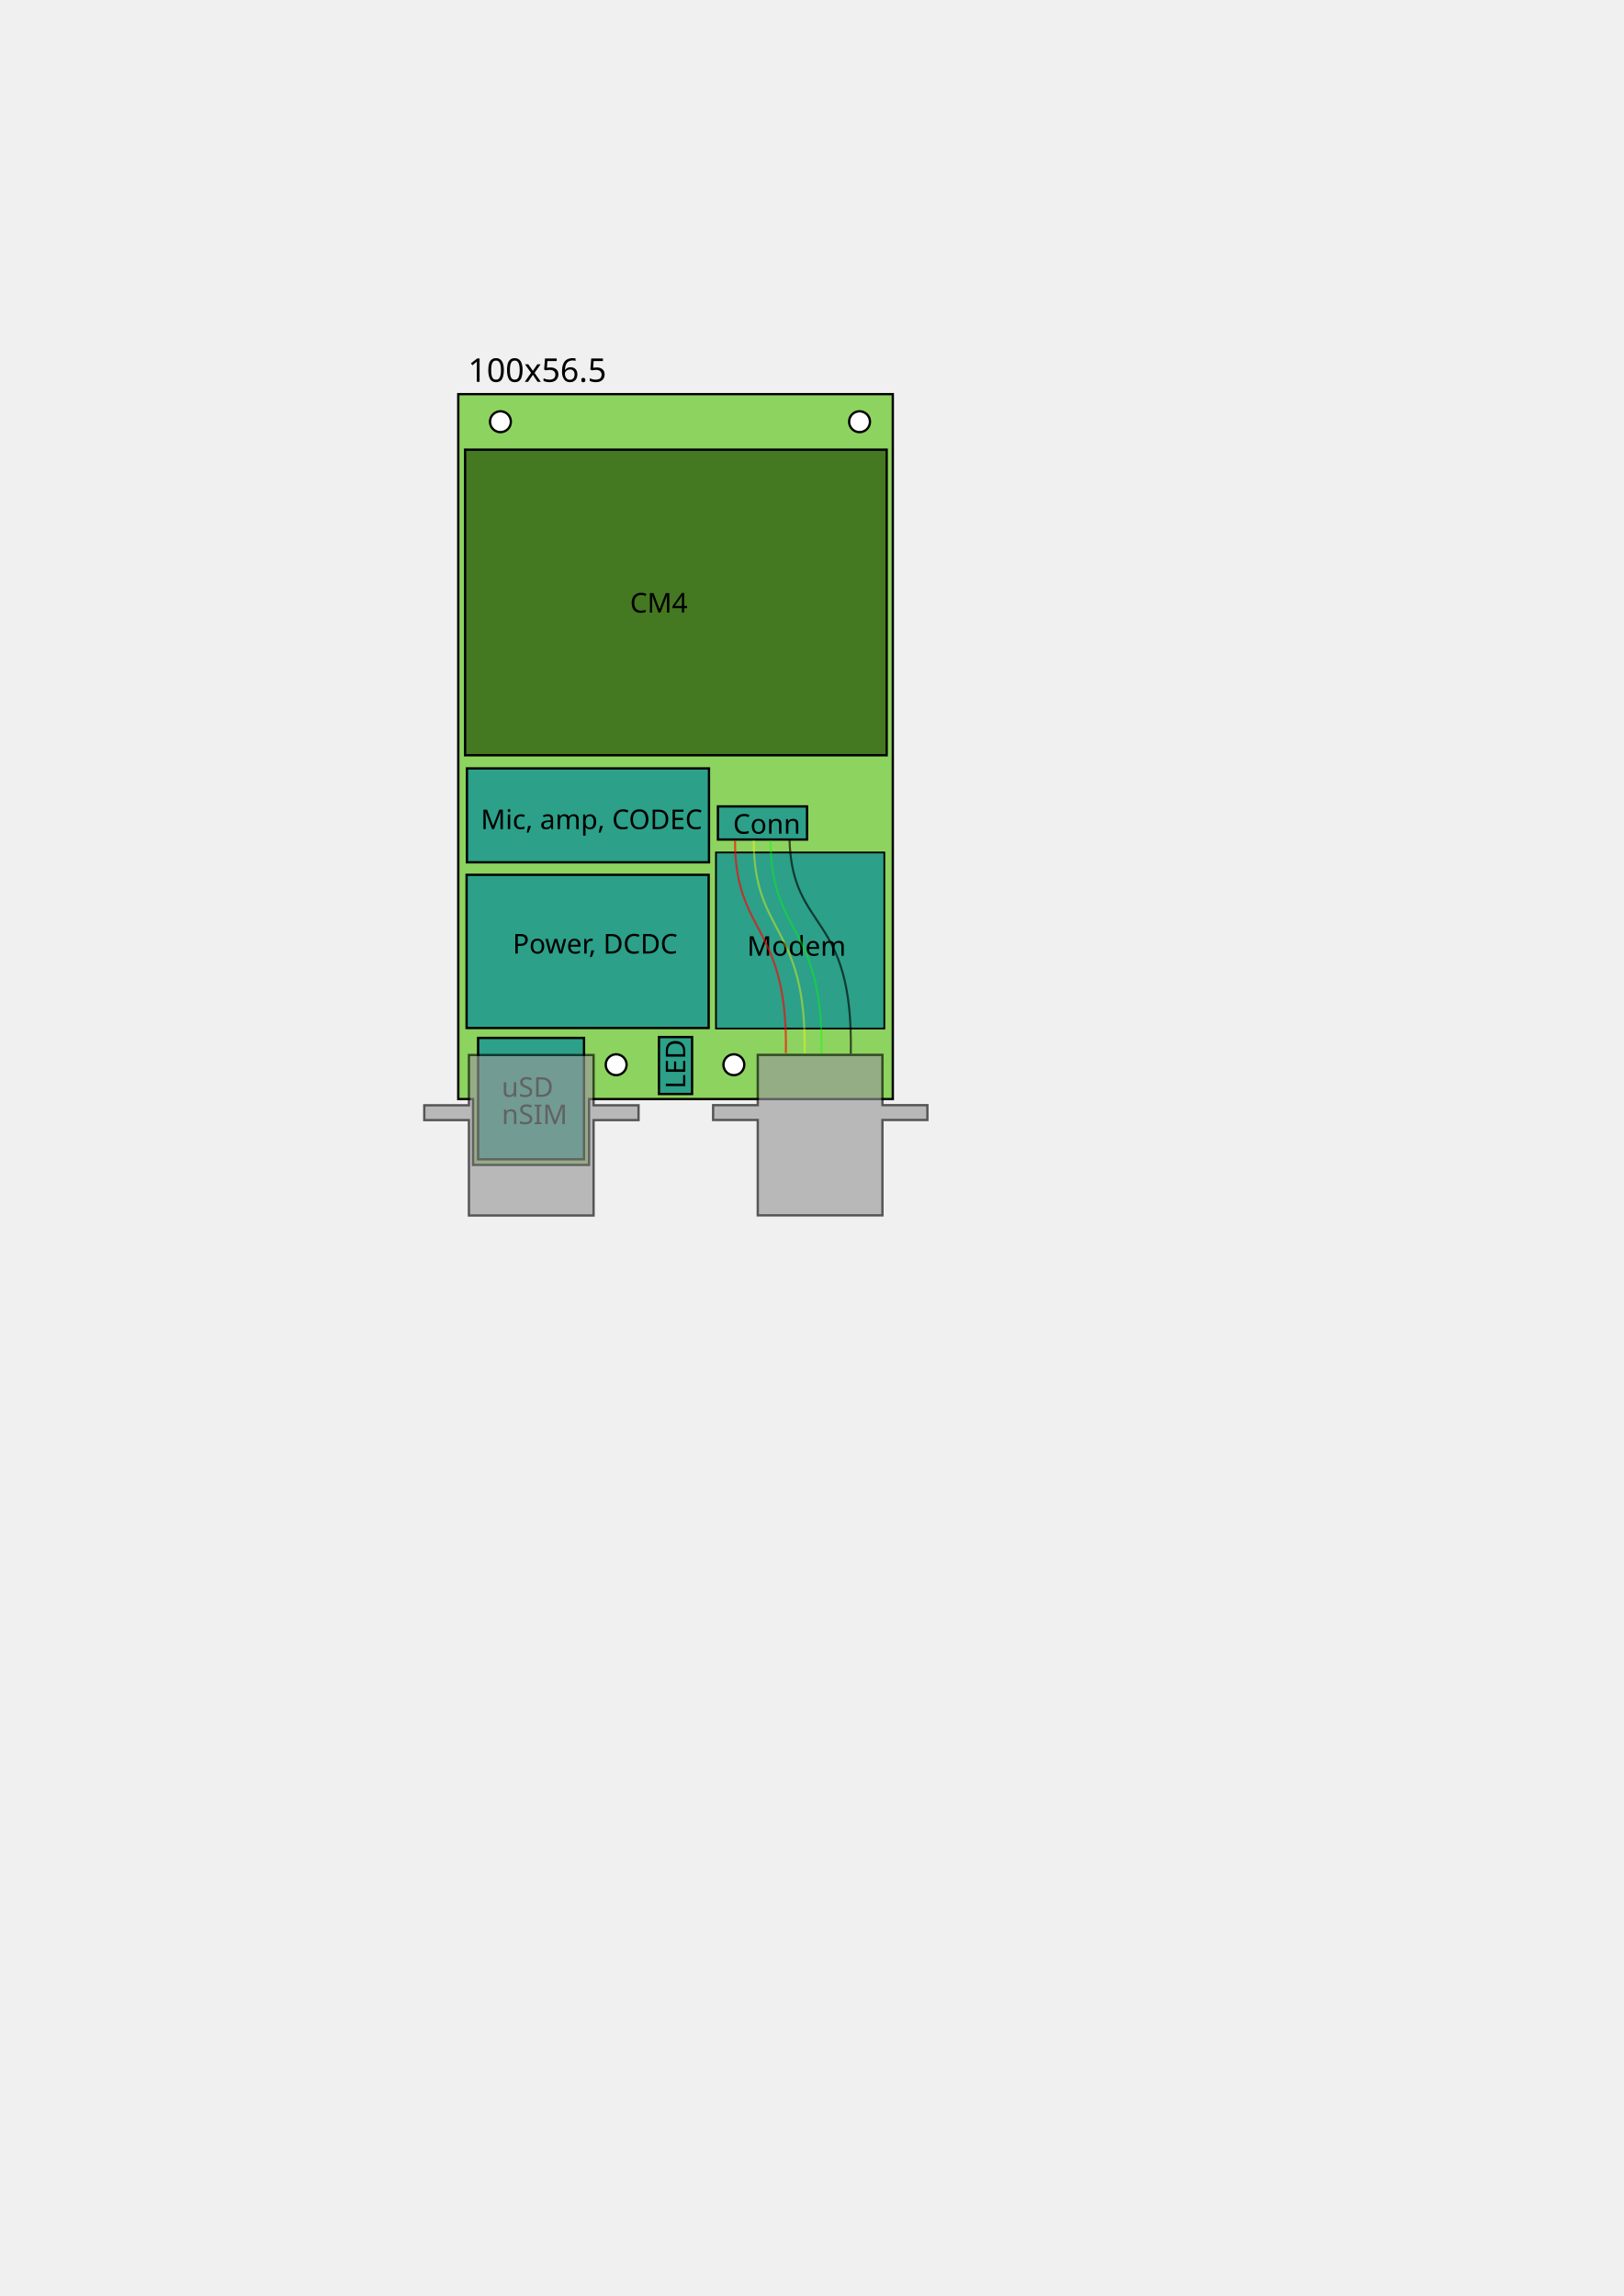
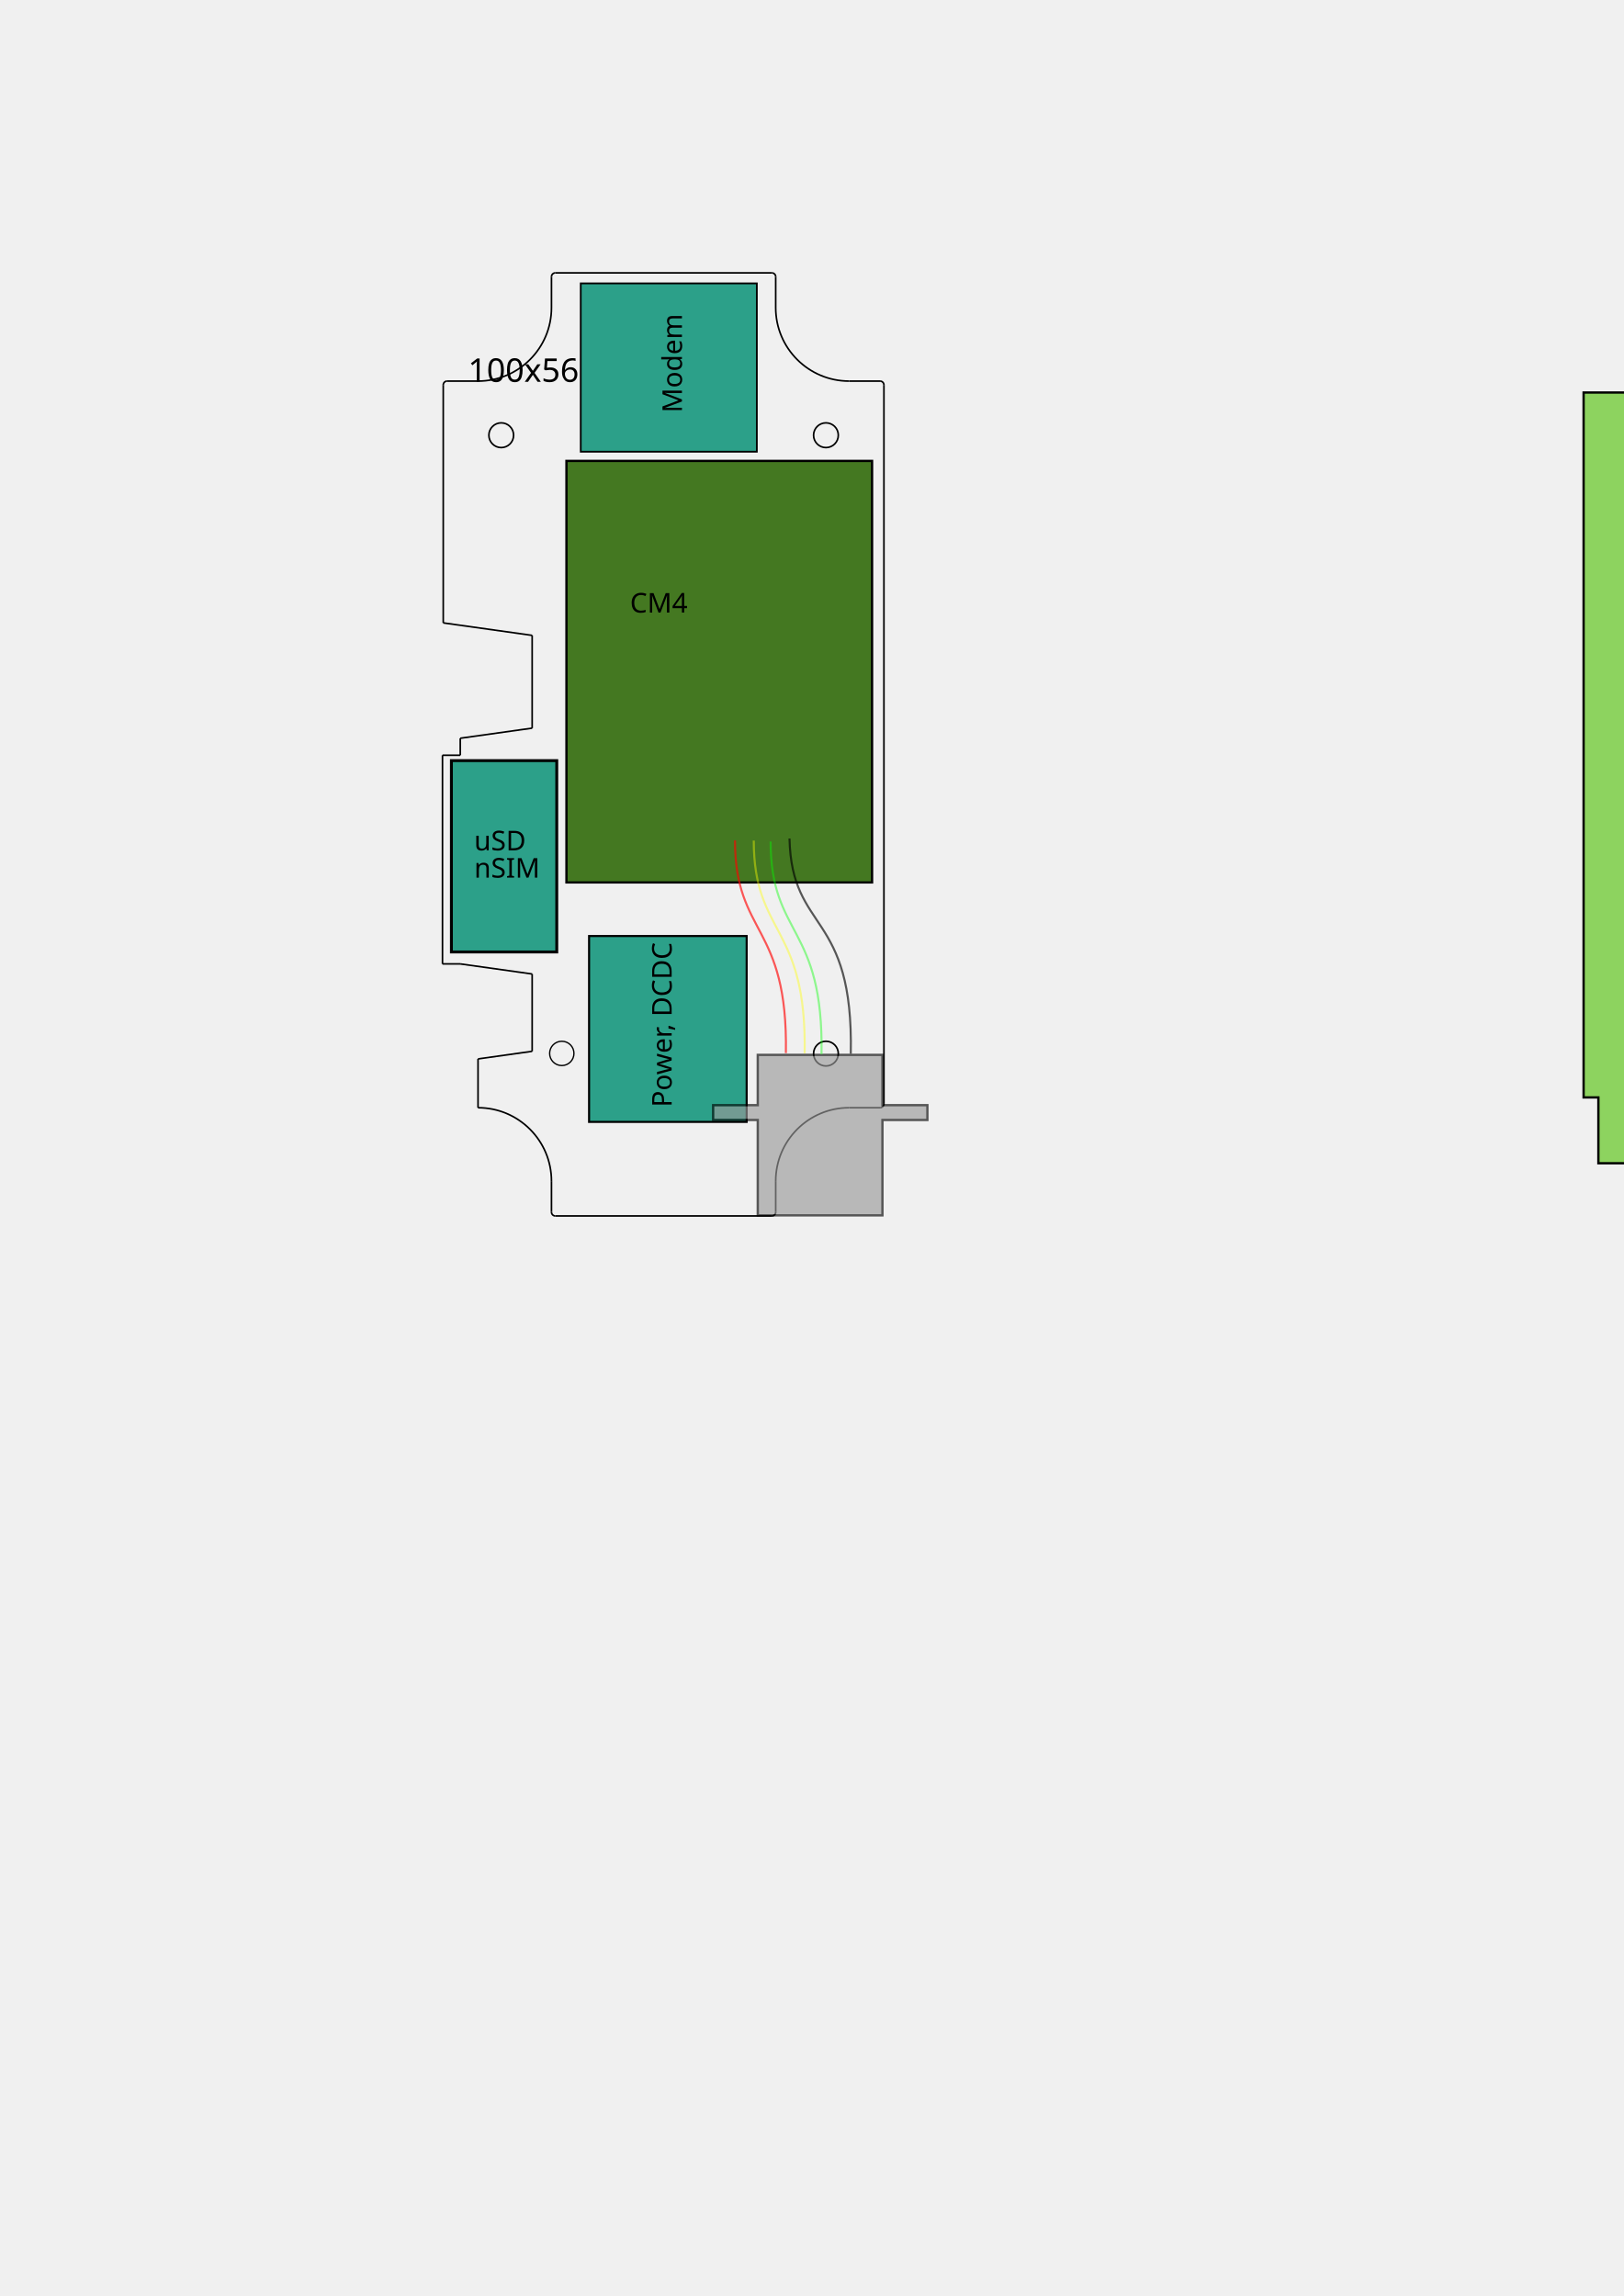
<svg xmlns="http://www.w3.org/2000/svg" width="210mm" height="297mm" viewBox="0 0 210 297" version="1.1" id="svg8">
-   <defs id="defs2" />
+   <defs id="defs2">
+     <marker id="DistanceX" orient="auto" refX="0.0" refY="0.0" style="overflow:visible">
+       <path d="M 3,-3 L -3,3 M 0,-5 L  0,5" style="stroke:#000000; stroke-width:0.5" id="path949" />
+     </marker>
+     <pattern id="Hatch" patternUnits="userSpaceOnUse" width="8" height="8" x="0" y="0">
+       <path d="M8 4 l-4,4" stroke="#000000" stroke-width="0.25" linecap="square" id="path952" />
+       <path d="M6 2 l-4,4" stroke="#000000" stroke-width="0.25" linecap="square" id="path954" />
+       <path d="M4 0 l-4,4" stroke="#000000" stroke-width="0.25" linecap="square" id="path956" />
+     </pattern>
+     <symbol id="*MODEL_SPACE" />
+     <symbol id="*PAPER_SPACE" />
+   </defs>
  <g id="layer1" style="display:inline">
-     <path id="rect850" style="font-variation-settings:normal;opacity:1;vector-effect:none;fill:#8dd35f;fill-opacity:1;fill-rule:evenodd;stroke:#000000;stroke-width:0.3;stroke-linecap:butt;stroke-linejoin:miter;stroke-miterlimit:10;stroke-dasharray:none;stroke-dashoffset:0;stroke-opacity:1;stop-color:#000000;stop-opacity:1" d="M 59.27,50.985 H 115.47 V 142.173 H 76.183 v 8.512 H 61.181 v -8.512 h -1.912 z" />
-     <ellipse style="color:#000000;overflow:visible;opacity:1;fill:#ffffff;fill-rule:evenodd;stroke:#000000;stroke-width:0.3;stroke-linecap:round;stroke-miterlimit:10;stroke-dasharray:none;stroke-opacity:1" id="path965" cx="111.168" cy="54.552" rx="1.35" ry="1.35" />
-     <ellipse style="color:#000000;overflow:visible;opacity:1;fill:#ffffff;fill-rule:evenodd;stroke:#000000;stroke-width:0.3;stroke-linecap:round;stroke-miterlimit:10;stroke-dasharray:none;stroke-opacity:1" id="path965-2" cx="64.724" cy="54.552" rx="1.35" ry="1.35" />
-     <ellipse style="color:#000000;overflow:visible;opacity:1;fill:#ffffff;fill-rule:evenodd;stroke:#000000;stroke-width:0.3;stroke-linecap:round;stroke-miterlimit:10;stroke-dasharray:none;stroke-opacity:1" id="path965-6" cx="94.914" cy="137.729" rx="1.35" ry="1.35" />
-     <ellipse style="color:#000000;overflow:visible;opacity:1;fill:#ffffff;fill-rule:evenodd;stroke:#000000;stroke-width:0.3;stroke-linecap:round;stroke-miterlimit:10;stroke-dasharray:none;stroke-opacity:1" id="path965-2-1" cx="79.691" cy="137.729" rx="1.35" ry="1.35" />
+     <path id="rect850" style="font-variation-settings:normal;opacity:1;vector-effect:none;fill:#8dd35f;fill-opacity:1;fill-rule:evenodd;stroke:#000000;stroke-width:0.3;stroke-linecap:butt;stroke-linejoin:miter;stroke-miterlimit:10;stroke-dasharray:none;stroke-dashoffset:0;stroke-opacity:1;stop-color:#000000;stop-opacity:1" d="m 204.814,50.773 h 56.2 v 91.188 h -39.287 v 8.512 h -15.002 v -8.512 h -1.912 z" />
    <text xml:space="preserve" style="color:#000000;font-size:4.233px;line-height:1000%;font-family:'Droid Sans';-inkscape-font-specification:'Droid Sans';text-decoration:none;text-decoration-line:none;text-decoration-color:#000000;letter-spacing:0px;word-spacing:0px;overflow:visible;fill:#000000;stroke:none;stroke-width:0.331px;stroke-linecap:butt;stroke-linejoin:miter;stroke-opacity:1" x="60.527" y="49.389" id="text878">
      <tspan id="tspan876" x="60.527" y="49.389" style="stroke:none;stroke-width:0.331px">100x56.5</tspan>
    </text>
  </g>
  <g id="layer2" style="display:inline">
-     <rect style="font-variation-settings:normal;opacity:1;vector-effect:none;fill:#2ca089;fill-opacity:1;fill-rule:evenodd;stroke:#000000;stroke-width:0.227;stroke-linecap:butt;stroke-linejoin:miter;stroke-miterlimit:10;stroke-dasharray:none;stroke-dashoffset:0;stroke-opacity:1;stop-color:#000000;stop-opacity:1" id="rect833" width="21.773" height="22.773" x="92.601" y="110.272" />
    <rect style="font-variation-settings:normal;opacity:1;vector-effect:none;fill:#2ca089;fill-opacity:1;fill-rule:evenodd;stroke:#000000;stroke-width:0.3;stroke-linecap:butt;stroke-linejoin:miter;stroke-miterlimit:10;stroke-dasharray:none;stroke-dashoffset:0;stroke-opacity:1;stop-color:#000000;stop-opacity:1" id="rect852" width="4.284" height="11.527" x="-108.598" y="92.852" transform="rotate(-90)" />
-     <rect style="font-variation-settings:normal;opacity:1;vector-effect:none;fill:#2ca089;fill-opacity:1;fill-rule:evenodd;stroke:#000000;stroke-width:0.3;stroke-linecap:butt;stroke-linejoin:miter;stroke-miterlimit:10;stroke-dasharray:none;stroke-dashoffset:0;stroke-opacity:1;stop-color:#000000;stop-opacity:1" id="rect869" width="31.307" height="19.815" x="60.347" y="113.162" />
-     <rect style="font-variation-settings:normal;opacity:1;vector-effect:none;fill:#2ca089;fill-opacity:1;fill-rule:evenodd;stroke:#000000;stroke-width:0.3;stroke-linecap:butt;stroke-linejoin:miter;stroke-miterlimit:10;stroke-dasharray:none;stroke-dashoffset:0;stroke-opacity:1;stop-color:#000000;stop-opacity:1" id="rect869-8" width="31.307" height="12.147" x="60.389" y="99.397" />
-     <text xml:space="preserve" style="color:#000000;font-size:3.528px;line-height:1000%;font-family:'Droid Sans';-inkscape-font-specification:'Droid Sans';text-decoration:none;text-decoration-line:none;text-decoration-color:#000000;letter-spacing:0px;word-spacing:0px;overflow:visible;fill:#000000;stroke:none;stroke-width:0.331px;stroke-linecap:butt;stroke-linejoin:miter;stroke-opacity:1" x="62.18" y="107.253" id="text890">
-       <tspan id="tspan888" x="62.18" y="107.253" style="font-size:3.528px;stroke:none;stroke-width:0.331px">Mic, amp, CODEC</tspan>
-     </text>
-     <text xml:space="preserve" style="font-style:normal;font-variant:normal;font-weight:normal;font-stretch:normal;font-size:13.333px;line-height:1000%;font-family:'Droid Sans';-inkscape-font-specification:'Droid Sans';font-variant-ligatures:normal;font-variant-position:normal;font-variant-caps:normal;font-variant-numeric:normal;font-variant-alternates:normal;font-variant-east-asian:normal;font-feature-settings:normal;font-variation-settings:normal;text-indent:0;text-align:start;text-decoration:none;text-decoration-line:none;text-decoration-style:solid;text-decoration-color:#000000;letter-spacing:0px;word-spacing:0px;text-transform:none;writing-mode:lr-tb;direction:ltr;text-orientation:mixed;dominant-baseline:auto;baseline-shift:baseline;text-anchor:start;white-space:normal;shape-padding:0;shape-margin:0;inline-size:0;opacity:1;vector-effect:none;fill:#000000;fill-opacity:1;stroke:none;stroke-width:1.25px;stroke-linecap:butt;stroke-linejoin:miter;stroke-miterlimit:4;stroke-dasharray:none;stroke-dashoffset:0;stroke-opacity:1;stop-color:#000000;stop-opacity:1" x="250.605" y="466.183" id="text894" transform="scale(0.2645833)">
+     <rect style="font-variation-settings:normal;opacity:1;vector-effect:none;fill:#2ca089;fill-opacity:1;fill-rule:evenodd;stroke:#000000;stroke-width:0.267;stroke-linecap:butt;stroke-linejoin:miter;stroke-miterlimit:10;stroke-dasharray:none;stroke-dashoffset:0;stroke-opacity:1;stop-color:#000000;stop-opacity:1" id="rect869" width="20.38" height="24.044" x="76.188" y="121.08" />
+     <text xml:space="preserve" style="font-style:normal;font-variant:normal;font-weight:normal;font-stretch:normal;font-size:13.333px;line-height:1000%;font-family:'Droid Sans';-inkscape-font-specification:'Droid Sans';font-variant-ligatures:normal;font-variant-position:normal;font-variant-caps:normal;font-variant-numeric:normal;font-variant-alternates:normal;font-variant-east-asian:normal;font-feature-settings:normal;font-variation-settings:normal;text-indent:0;text-align:start;text-decoration:none;text-decoration-line:none;text-decoration-style:solid;text-decoration-color:#000000;letter-spacing:0px;word-spacing:0px;text-transform:none;writing-mode:lr-tb;direction:ltr;text-orientation:mixed;dominant-baseline:auto;baseline-shift:baseline;text-anchor:start;white-space:normal;shape-padding:0;shape-margin:0;inline-size:0;opacity:1;vector-effect:none;fill:#000000;fill-opacity:1;stroke:none;stroke-width:1.25px;stroke-linecap:butt;stroke-linejoin:miter;stroke-miterlimit:4;stroke-dasharray:none;stroke-dashoffset:0;stroke-opacity:1;stop-color:#000000;stop-opacity:1" x="250.605" y="466.183" id="text894" transform="matrix(0,-0.2645833,0.2645833,0,-36.47726,209.525)">
      <tspan id="tspan892" x="250.605" y="466.183">Power, DCDC</tspan>
-     </text>
-     <text xml:space="preserve" style="font-style:normal;font-variant:normal;font-weight:normal;font-stretch:normal;font-size:13.333px;line-height:1000%;font-family:'Droid Sans';-inkscape-font-specification:'Droid Sans';font-variant-ligatures:normal;font-variant-position:normal;font-variant-caps:normal;font-variant-numeric:normal;font-variant-alternates:normal;font-variant-east-asian:normal;font-feature-settings:normal;font-variation-settings:normal;text-indent:0;text-align:start;text-decoration:none;text-decoration-line:none;text-decoration-style:solid;text-decoration-color:#000000;letter-spacing:0px;word-spacing:0px;text-transform:none;writing-mode:lr-tb;direction:ltr;text-orientation:mixed;dominant-baseline:auto;baseline-shift:baseline;text-anchor:start;white-space:normal;shape-padding:0;shape-margin:0;inline-size:0;opacity:1;vector-effect:none;fill:#000000;fill-opacity:1;stroke:none;stroke-width:1.25px;stroke-linecap:butt;stroke-linejoin:miter;stroke-miterlimit:4;stroke-dasharray:none;stroke-dashoffset:0;stroke-opacity:1;stop-color:#000000;stop-opacity:1" x="361.191" y="467.253" id="text898" transform="matrix(0.2645833,0,0,0.2645833,1.058333,0)">
-       <tspan id="tspan896" x="361.191" y="467.253">Modem</tspan>
    </text>
    <text xml:space="preserve" style="font-style:normal;font-variant:normal;font-weight:normal;font-stretch:normal;font-size:13.333px;line-height:100%;font-family:'Droid Sans';-inkscape-font-specification:'Droid Sans';font-variant-ligatures:normal;font-variant-position:normal;font-variant-caps:normal;font-variant-numeric:normal;font-variant-alternates:normal;font-variant-east-asian:normal;font-feature-settings:normal;font-variation-settings:normal;text-indent:0;text-align:start;text-decoration:none;text-decoration-line:none;text-decoration-style:solid;text-decoration-color:#000000;letter-spacing:0px;word-spacing:0px;text-transform:none;writing-mode:lr-tb;direction:ltr;text-orientation:mixed;dominant-baseline:auto;baseline-shift:baseline;text-anchor:start;white-space:normal;shape-padding:0;shape-margin:0;inline-size:0;opacity:1;vector-effect:none;fill:#000000;fill-opacity:1;stroke:none;stroke-width:1.25px;stroke-linecap:butt;stroke-linejoin:miter;stroke-miterlimit:4;stroke-dasharray:none;stroke-dashoffset:0;stroke-opacity:1;stop-color:#000000;stop-opacity:1" x="258.473" y="541.274" id="text984-6" transform="matrix(0.2645833,0,0,0.2645833,26.42069,-35.36953)">
      <tspan id="tspan982-1" x="258.473" y="541.274">Conn</tspan>
    </text>
-     <g id="g1046" transform="translate(12.71612)">
-       <rect style="font-variation-settings:normal;opacity:1;vector-effect:none;fill:#2ca089;fill-opacity:1;fill-rule:evenodd;stroke:#000000;stroke-width:0.3;stroke-linecap:butt;stroke-linejoin:miter;stroke-miterlimit:10;stroke-dasharray:none;stroke-dashoffset:0;stroke-opacity:1;stop-color:#000000;stop-opacity:1" id="rect852-7" width="4.284" height="7.365" x="-76.795" y="-141.514" transform="scale(-1)" />
-       <text xml:space="preserve" style="font-style:normal;font-variant:normal;font-weight:normal;font-stretch:normal;font-size:13.333px;line-height:100%;font-family:'Droid Sans';-inkscape-font-specification:'Droid Sans';font-variant-ligatures:normal;font-variant-position:normal;font-variant-caps:normal;font-variant-numeric:normal;font-variant-alternates:normal;font-variant-east-asian:normal;font-feature-settings:normal;font-variation-settings:normal;text-indent:0;text-align:start;text-decoration:none;text-decoration-line:none;text-decoration-style:solid;text-decoration-color:#000000;letter-spacing:0px;word-spacing:0px;text-transform:none;writing-mode:lr-tb;direction:ltr;text-orientation:mixed;dominant-baseline:auto;baseline-shift:baseline;text-anchor:start;white-space:normal;shape-padding:0;shape-margin:0;inline-size:0;opacity:1;vector-effect:none;fill:#000000;fill-opacity:1;stroke:none;stroke-width:1.25px;stroke-linecap:butt;stroke-linejoin:miter;stroke-miterlimit:4;stroke-dasharray:none;stroke-dashoffset:0;stroke-opacity:1;stop-color:#000000;stop-opacity:1" x="258.473" y="541.274" id="text984" transform="matrix(0,-0.2645833,0.2645833,0,-67.29729,209.2234)">
-         <tspan id="tspan982" x="258.473" y="541.274">LED</tspan>
+     <g id="g1143" transform="rotate(-90,89.26886,107.1943)">
+       <rect style="font-variation-settings:normal;opacity:1;vector-effect:none;fill:#2ca089;fill-opacity:1;fill-rule:evenodd;stroke:#000000;stroke-width:0.227;stroke-linecap:butt;stroke-linejoin:miter;stroke-miterlimit:10;stroke-dasharray:none;stroke-dashoffset:0;stroke-opacity:1;stop-color:#000000;stop-opacity:1" id="rect833" width="21.773" height="22.773" x="138.035" y="93.036" />
+       <text xml:space="preserve" style="font-style:normal;font-variant:normal;font-weight:normal;font-stretch:normal;font-size:13.333px;line-height:1000%;font-family:'Droid Sans';-inkscape-font-specification:'Droid Sans';font-variant-ligatures:normal;font-variant-position:normal;font-variant-caps:normal;font-variant-numeric:normal;font-variant-alternates:normal;font-variant-east-asian:normal;font-feature-settings:normal;font-variation-settings:normal;text-indent:0;text-align:start;text-decoration:none;text-decoration-line:none;text-decoration-style:solid;text-decoration-color:#000000;letter-spacing:0px;word-spacing:0px;text-transform:none;writing-mode:lr-tb;direction:ltr;text-orientation:mixed;dominant-baseline:auto;baseline-shift:baseline;text-anchor:start;white-space:normal;shape-padding:0;shape-margin:0;inline-size:0;opacity:1;vector-effect:none;fill:#000000;fill-opacity:1;stroke:none;stroke-width:1.25px;stroke-linecap:butt;stroke-linejoin:miter;stroke-miterlimit:4;stroke-dasharray:none;stroke-dashoffset:0;stroke-opacity:1;stop-color:#000000;stop-opacity:1" x="361.191" y="467.253" id="text898" transform="matrix(0.2645833,0,0,0.2645833,47.51415,-17.50465)">
+         <tspan id="tspan896" x="361.191" y="467.253">Modem</tspan>
      </text>
    </g>
-     <rect style="font-variation-settings:normal;opacity:1;vector-effect:none;fill:#2ca089;fill-opacity:1;fill-rule:evenodd;stroke:#000000;stroke-width:0.3;stroke-linecap:butt;stroke-linejoin:miter;stroke-miterlimit:10;stroke-dasharray:none;stroke-dashoffset:0;stroke-opacity:1;stop-color:#000000;stop-opacity:1" id="rect852-7-2" width="13.7" height="15.7" x="-75.535" y="-149.961" transform="scale(-1)" />
-     <text xml:space="preserve" style="font-style:normal;font-variant:normal;font-weight:normal;font-stretch:normal;font-size:13.333px;line-height:100%;font-family:'Droid Sans';-inkscape-font-specification:'Droid Sans';font-variant-ligatures:normal;font-variant-position:normal;font-variant-caps:normal;font-variant-numeric:normal;font-variant-alternates:normal;font-variant-east-asian:normal;font-feature-settings:normal;font-variation-settings:normal;text-indent:0;text-align:start;text-decoration:none;text-decoration-line:none;text-decoration-style:solid;text-decoration-color:#000000;letter-spacing:0px;word-spacing:0px;text-transform:none;writing-mode:lr-tb;direction:ltr;text-orientation:mixed;dominant-baseline:auto;baseline-shift:baseline;text-anchor:start;white-space:normal;shape-padding:0;shape-margin:0;inline-size:0;opacity:1;vector-effect:none;fill:#000000;fill-opacity:1;stroke:none;stroke-width:1.25px;stroke-linecap:butt;stroke-linejoin:miter;stroke-miterlimit:4;stroke-dasharray:none;stroke-dashoffset:0;stroke-opacity:1;stop-color:#000000;stop-opacity:1" x="322.673" y="527.68" id="text951" transform="matrix(0.2645833,0,0,0.2645833,-20.48964,2.265642)">
+     <rect style="font-variation-settings:normal;opacity:1;vector-effect:none;fill:#2ca089;fill-opacity:1;fill-rule:evenodd;stroke:#000000;stroke-width:0.376;stroke-linecap:butt;stroke-linejoin:miter;stroke-miterlimit:10;stroke-dasharray:none;stroke-dashoffset:0;stroke-opacity:1;stop-color:#000000;stop-opacity:1" id="rect852-7-2" width="13.624" height="24.751" x="-72.007" y="-123.142" transform="scale(-1)" />
+     <text xml:space="preserve" style="font-style:normal;font-variant:normal;font-weight:normal;font-stretch:normal;font-size:13.333px;line-height:100%;font-family:'Droid Sans';-inkscape-font-specification:'Droid Sans';font-variant-ligatures:normal;font-variant-position:normal;font-variant-caps:normal;font-variant-numeric:normal;font-variant-alternates:normal;font-variant-east-asian:normal;font-feature-settings:normal;font-variation-settings:normal;text-indent:0;text-align:start;text-decoration:none;text-decoration-line:none;text-decoration-style:solid;text-decoration-color:#000000;letter-spacing:0px;word-spacing:0px;text-transform:none;writing-mode:lr-tb;direction:ltr;text-orientation:mixed;dominant-baseline:auto;baseline-shift:baseline;text-anchor:start;white-space:normal;shape-padding:0;shape-margin:0;inline-size:0;opacity:1;vector-effect:none;fill:#000000;fill-opacity:1;stroke:none;stroke-width:1.25px;stroke-linecap:butt;stroke-linejoin:miter;stroke-miterlimit:4;stroke-dasharray:none;stroke-dashoffset:0;stroke-opacity:1;stop-color:#000000;stop-opacity:1" x="322.673" y="527.68" id="text951" transform="matrix(0.2645833,0,0,0.2645833,-24.05051,-29.62093)">
      <tspan id="tspan949" x="322.673" y="527.68">uSD</tspan>
      <tspan x="322.673" y="541.013" id="tspan953">nSIM</tspan>
    </text>
-     <rect style="font-variation-settings:normal;opacity:1;vector-effect:none;fill:#447821;fill-opacity:1;fill-rule:evenodd;stroke:#000000;stroke-width:0.3;stroke-linecap:butt;stroke-linejoin:miter;stroke-miterlimit:10;stroke-dasharray:none;stroke-dashoffset:0;stroke-opacity:1;stop-color:#000000;stop-opacity:1" id="rect833-0" width="54.526" height="39.526" x="-114.678" y="-97.695" transform="scale(-1)" />
+     <rect style="font-variation-settings:normal;opacity:1;vector-effect:none;fill:#447821;fill-opacity:1;fill-rule:evenodd;stroke:#000000;stroke-width:0.3;stroke-linecap:butt;stroke-linejoin:miter;stroke-miterlimit:10;stroke-dasharray:none;stroke-dashoffset:0;stroke-opacity:1;stop-color:#000000;stop-opacity:1" id="rect833-0" width="54.526" height="39.526" x="-114.147" y="73.262" transform="rotate(-90)" />
    <text xml:space="preserve" style="font-style:normal;font-variant:normal;font-weight:normal;font-stretch:normal;font-size:13.333px;line-height:1000%;font-family:'Droid Sans';-inkscape-font-specification:'Droid Sans';font-variant-ligatures:normal;font-variant-position:normal;font-variant-caps:normal;font-variant-numeric:normal;font-variant-alternates:normal;font-variant-east-asian:normal;font-feature-settings:normal;font-variation-settings:normal;text-indent:0;text-align:start;text-decoration:none;text-decoration-line:none;text-decoration-style:solid;text-decoration-color:#000000;letter-spacing:0px;word-spacing:0px;text-transform:none;writing-mode:lr-tb;direction:ltr;text-orientation:mixed;dominant-baseline:auto;baseline-shift:baseline;text-anchor:start;white-space:normal;shape-padding:0;shape-margin:0;inline-size:0;opacity:1;vector-effect:none;fill:#000000;fill-opacity:1;stroke:none;stroke-width:1.25px;stroke-linecap:butt;stroke-linejoin:miter;stroke-miterlimit:4;stroke-dasharray:none;stroke-dashoffset:0;stroke-opacity:1;stop-color:#000000;stop-opacity:1" x="307.963" y="299.474" id="text902" transform="scale(0.2645833)">
      <tspan id="tspan900" x="307.963" y="299.474">CM4</tspan>
    </text>
+     <g id="g1096" transform="matrix(0.2645833,0,0,0.2645833,89.24625,-179.9294)">
+       <g id="g963" />
+       <g id="g965" />
+       <g id="g1039" transform="matrix(0.03936581,0,0,0.03936581,-12.932,999.8047)" style="fill:none;fill-opacity:1;stroke:#000000;stroke-width:20.162;stroke-miterlimit:4;stroke-dasharray:none;stroke-opacity:1">
+         <path d="m -2688.134,-3389.615 h 384" style="fill:none;fill-opacity:1;stroke:#000000;stroke-width:20.162;stroke-miterlimit:4;stroke-dasharray:none;stroke-opacity:1" id="path967" />
+         <path d="m -2304.134,-3389.615 a 912,912 0 0 0 912,-912" style="fill:none;fill-opacity:1;stroke:#000000;stroke-width:20.162;stroke-miterlimit:4;stroke-dasharray:none;stroke-opacity:1" id="path969" />
+         <path d="m -1392.134,-4301.615 v -384" style="fill:none;fill-opacity:1;stroke:#000000;stroke-width:20.162;stroke-miterlimit:4;stroke-dasharray:none;stroke-opacity:1" id="path971" />
+         <path d="m -1344.134,-4733.615 a 48,48 0 0 0 -48,48" style="fill:none;fill-opacity:1;stroke:#000000;stroke-width:20.162;stroke-miterlimit:4;stroke-dasharray:none;stroke-opacity:1" id="path973" />
+         <path d="M -1344.134,-4733.615 H 1344.134" style="fill:none;fill-opacity:1;stroke:#000000;stroke-width:20.162;stroke-miterlimit:4;stroke-dasharray:none;stroke-opacity:1" id="path975" />
+         <path d="m 1392.134,-4685.615 a 48,48 0 0 0 -48,-48" style="fill:none;fill-opacity:1;stroke:#000000;stroke-width:20.162;stroke-miterlimit:4;stroke-dasharray:none;stroke-opacity:1" id="path977" />
+         <path d="m 1392.134,-4685.615 v 384" style="fill:none;fill-opacity:1;stroke:#000000;stroke-width:20.162;stroke-miterlimit:4;stroke-dasharray:none;stroke-opacity:1" id="path979" />
+         <path d="m 1392.134,-4301.615 a 912,912 0 0 0 912,912" style="fill:none;fill-opacity:1;stroke:#000000;stroke-width:20.162;stroke-miterlimit:4;stroke-dasharray:none;stroke-opacity:1" id="path981" />
+         <path d="m 2304.134,-3389.615 h 384" style="fill:none;fill-opacity:1;stroke:#000000;stroke-width:20.162;stroke-miterlimit:4;stroke-dasharray:none;stroke-opacity:1" id="path983" />
+         <path d="m 2736.134,-3341.615 a 48,48 0 0 0 -48,-48" style="fill:none;fill-opacity:1;stroke:#000000;stroke-width:20.162;stroke-miterlimit:4;stroke-dasharray:none;stroke-opacity:1" id="path985" />
+         <path d="M 2736.134,-3341.615 V 5586.654" style="fill:none;fill-opacity:1;stroke:#000000;stroke-width:20.162;stroke-miterlimit:4;stroke-dasharray:none;stroke-opacity:1" id="path987" />
+         <path d="m 2688.134,5634.654 a 48,48 0 0 0 48,-48" style="fill:none;fill-opacity:1;stroke:#000000;stroke-width:20.162;stroke-miterlimit:4;stroke-dasharray:none;stroke-opacity:1" id="path989" />
+         <path d="m 2688.134,5634.654 h -384" style="fill:none;fill-opacity:1;stroke:#000000;stroke-width:20.162;stroke-miterlimit:4;stroke-dasharray:none;stroke-opacity:1" id="path991" />
+         <path d="m 2304.134,5634.654 a 912,912 0 0 0 -912,912" style="fill:none;fill-opacity:1;stroke:#000000;stroke-width:20.162;stroke-miterlimit:4;stroke-dasharray:none;stroke-opacity:1" id="path993" />
+         <path d="m 1392.134,6546.654 v 384" style="fill:none;fill-opacity:1;stroke:#000000;stroke-width:20.162;stroke-miterlimit:4;stroke-dasharray:none;stroke-opacity:1" id="path995" />
+         <path d="m 1344.134,6978.654 a 48,48 0 0 0 48,-48" style="fill:none;fill-opacity:1;stroke:#000000;stroke-width:20.162;stroke-miterlimit:4;stroke-dasharray:none;stroke-opacity:1" id="path997" />
+         <path d="M 1344.134,6978.654 H -1344.134" style="fill:none;fill-opacity:1;stroke:#000000;stroke-width:20.162;stroke-miterlimit:4;stroke-dasharray:none;stroke-opacity:1" id="path999" />
+         <path d="m -1392.134,6930.654 a 48,48 0 0 0 48,48" style="fill:none;fill-opacity:1;stroke:#000000;stroke-width:20.162;stroke-miterlimit:4;stroke-dasharray:none;stroke-opacity:1" id="path1001" />
+         <path d="m -1392.134,6930.654 v -384" style="fill:none;fill-opacity:1;stroke:#000000;stroke-width:20.162;stroke-miterlimit:4;stroke-dasharray:none;stroke-opacity:1" id="path1003" />
+         <path d="m -1392.134,6546.654 a 912,912 0 0 0 -912,-912" style="fill:none;fill-opacity:1;stroke:#000000;stroke-width:20.162;stroke-miterlimit:4;stroke-dasharray:none;stroke-opacity:1" id="path1005" />
+         <path d="m -2304.134,5634.654 v -606.336" style="fill:none;fill-opacity:1;stroke:#000000;stroke-width:20.162;stroke-miterlimit:4;stroke-dasharray:none;stroke-opacity:1" id="path1007" />
+         <path d="m -1632,4933.854 -672.134,94.464" style="fill:none;fill-opacity:1;stroke:#000000;stroke-width:20.162;stroke-miterlimit:4;stroke-dasharray:none;stroke-opacity:1" id="path1009" />
+         <path d="m -1632,3973.854 v 960" style="fill:none;fill-opacity:1;stroke:#000000;stroke-width:20.162;stroke-miterlimit:4;stroke-dasharray:none;stroke-opacity:1" id="path1011" />
+         <path d="m -2524.8,3848.382 892.8,125.472" style="fill:none;fill-opacity:1;stroke:#000000;stroke-width:20.162;stroke-miterlimit:4;stroke-dasharray:none;stroke-opacity:1" id="path1013" />
+         <path d="m -2745.6,3848.382 h 220.8" style="fill:none;fill-opacity:1;stroke:#000000;stroke-width:20.162;stroke-miterlimit:4;stroke-dasharray:none;stroke-opacity:1" id="path1015" />
+         <path d="M -2745.6,1257.055 V 3848.382" style="fill:none;fill-opacity:1;stroke:#000000;stroke-width:20.162;stroke-miterlimit:4;stroke-dasharray:none;stroke-opacity:1" id="path1017" />
+         <path d="m -2524.8,1257.055 h -220.8" style="fill:none;fill-opacity:1;stroke:#000000;stroke-width:20.162;stroke-miterlimit:4;stroke-dasharray:none;stroke-opacity:1" id="path1019" />
+         <path d="M -2524.8,1257.055 V 1045.855" style="fill:none;fill-opacity:1;stroke:#000000;stroke-width:20.162;stroke-miterlimit:4;stroke-dasharray:none;stroke-opacity:1" id="path1021" />
+         <path d="M -2524.8,1045.855 -1632,920.38" style="fill:none;fill-opacity:1;stroke:#000000;stroke-width:20.162;stroke-miterlimit:4;stroke-dasharray:none;stroke-opacity:1" id="path1023" />
+         <path d="M -1632,-231.618 V 920.38" style="fill:none;fill-opacity:1;stroke:#000000;stroke-width:20.162;stroke-miterlimit:4;stroke-dasharray:none;stroke-opacity:1" id="path1025" />
+         <path d="M -2736.134,-386.792 -1632,-231.618" style="fill:none;fill-opacity:1;stroke:#000000;stroke-width:20.162;stroke-miterlimit:4;stroke-dasharray:none;stroke-opacity:1" id="path1027" />
+         <path d="M -2736.134,-3341.615 V -386.792" style="fill:none;fill-opacity:1;stroke:#000000;stroke-width:20.162;stroke-miterlimit:4;stroke-dasharray:none;stroke-opacity:1" id="path1029" />
+         <path d="m -2688.134,-3389.615 a 48,48 0 0 0 -48,48" style="fill:none;fill-opacity:1;stroke:#000000;stroke-width:20.162;stroke-miterlimit:4;stroke-dasharray:none;stroke-opacity:1" id="path1031" />
+         <path d="m -1862.4,-2717.48 a 153.6,153.6 0 1 0 -307.2,0 153.6,153.6 0 1 0 307.2,0 z" style="fill:none;fill-opacity:1;stroke:#000000;stroke-width:20.162;stroke-miterlimit:4;stroke-dasharray:none;stroke-opacity:1" id="path1033" />
+         <path d="m 2169.6,-2717.48 a 153.6,153.6 0 1 0 -307.2,0 153.6,153.6 0 1 0 307.2,0 z" style="fill:none;fill-opacity:1;stroke:#000000;stroke-width:20.162;stroke-miterlimit:4;stroke-dasharray:none;stroke-opacity:1" id="path1035" />
+         <path d="m 2169.6,4962.52 a 153.6,153.6 0 1 0 -307.2,0 153.6,153.6 0 1 0 307.2,0 z" style="fill:none;fill-opacity:1;stroke:#000000;stroke-width:20.162;stroke-miterlimit:4;stroke-dasharray:none;stroke-opacity:1" id="path1037" />
+       </g>
+     </g>
+     <ellipse style="color:#000000;overflow:visible;opacity:1;fill:none;fill-opacity:1;fill-rule:evenodd;stroke:#000000;stroke-width:0.172;stroke-linecap:round;stroke-miterlimit:4;stroke-dasharray:none;stroke-opacity:1" id="path1145" cx="72.659" cy="136.263" rx="1.573" ry="1.573" />
  </g>
  <g id="layer3" style="opacity:0.641">
-     <path id="rect1048" style="font-variation-settings:normal;display:inline;opacity:1;vector-effect:none;fill:#999999;fill-opacity:1;fill-rule:evenodd;stroke:#000000;stroke-width:0.3;stroke-linecap:butt;stroke-linejoin:miter;stroke-miterlimit:10;stroke-dasharray:none;stroke-dashoffset:0;stroke-opacity:1;stop-color:#000000;stop-opacity:1" d="m 60.647,136.471 v 6.505 h -5.775 v 1.916 h 5.775 v 12.338 H 76.77 V 144.892 h 5.815 v -1.916 h -5.815 v -6.505 z" />
    <path id="rect1048-9" style="font-variation-settings:normal;display:inline;opacity:1;vector-effect:none;fill:#999999;fill-opacity:1;fill-rule:evenodd;stroke:#000000;stroke-width:0.3;stroke-linecap:butt;stroke-linejoin:miter;stroke-miterlimit:10;stroke-dasharray:none;stroke-dashoffset:0;stroke-opacity:1;stop-color:#000000;stop-opacity:1" d="m 98.006,136.454 v 6.505 h -5.775 v 1.916 h 5.775 v 12.338 H 114.129 v -12.338 h 5.815 v -1.916 h -5.815 v -6.505 z" />
    <path style="fill:none;fill-rule:evenodd;stroke:#ff0000;stroke-width:0.265px;stroke-linecap:butt;stroke-linejoin:miter;stroke-opacity:1" d="m 95.061,108.707 c -9.8e-4,12.371 6.869,10.753 6.58,27.514" id="path1099" />
    <path style="fill:none;fill-rule:evenodd;stroke:#000000;stroke-width:0.265px;stroke-linecap:butt;stroke-linejoin:miter;stroke-opacity:1" d="m 102.108,108.462 c 0.275,12.344 8.306,9.243 7.927,27.873" id="path1101" />
    <path style="opacity:0.641;fill:none;fill-rule:evenodd;stroke:#ffff00;stroke-width:0.265px;stroke-linecap:butt;stroke-linejoin:miter;stroke-opacity:1" d="m 97.488,108.737 c -9.8e-4,12.371 6.869,10.753 6.58,27.514" id="path1099-4" />
-     <path style="opacity:0.641;fill:none;fill-rule:evenodd;stroke:#00ff00;stroke-width:0.265px;stroke-linecap:butt;stroke-linejoin:miter;stroke-opacity:1" d="m 99.666,108.726 c -9.8e-4,12.371 6.869,10.753 6.58,27.514" id="path1099-4-9" />
+     <path style="opacity:0.641;fill:none;fill-rule:evenodd;stroke:#00ff00;stroke-width:0.265px;stroke-linecap:butt;stroke-linejoin:miter;stroke-opacity:1" d="m 99.669,108.855 c -9.8e-4,12.371 6.869,10.753 6.58,27.514" id="path1099-4-9" />
  </g>
</svg>
